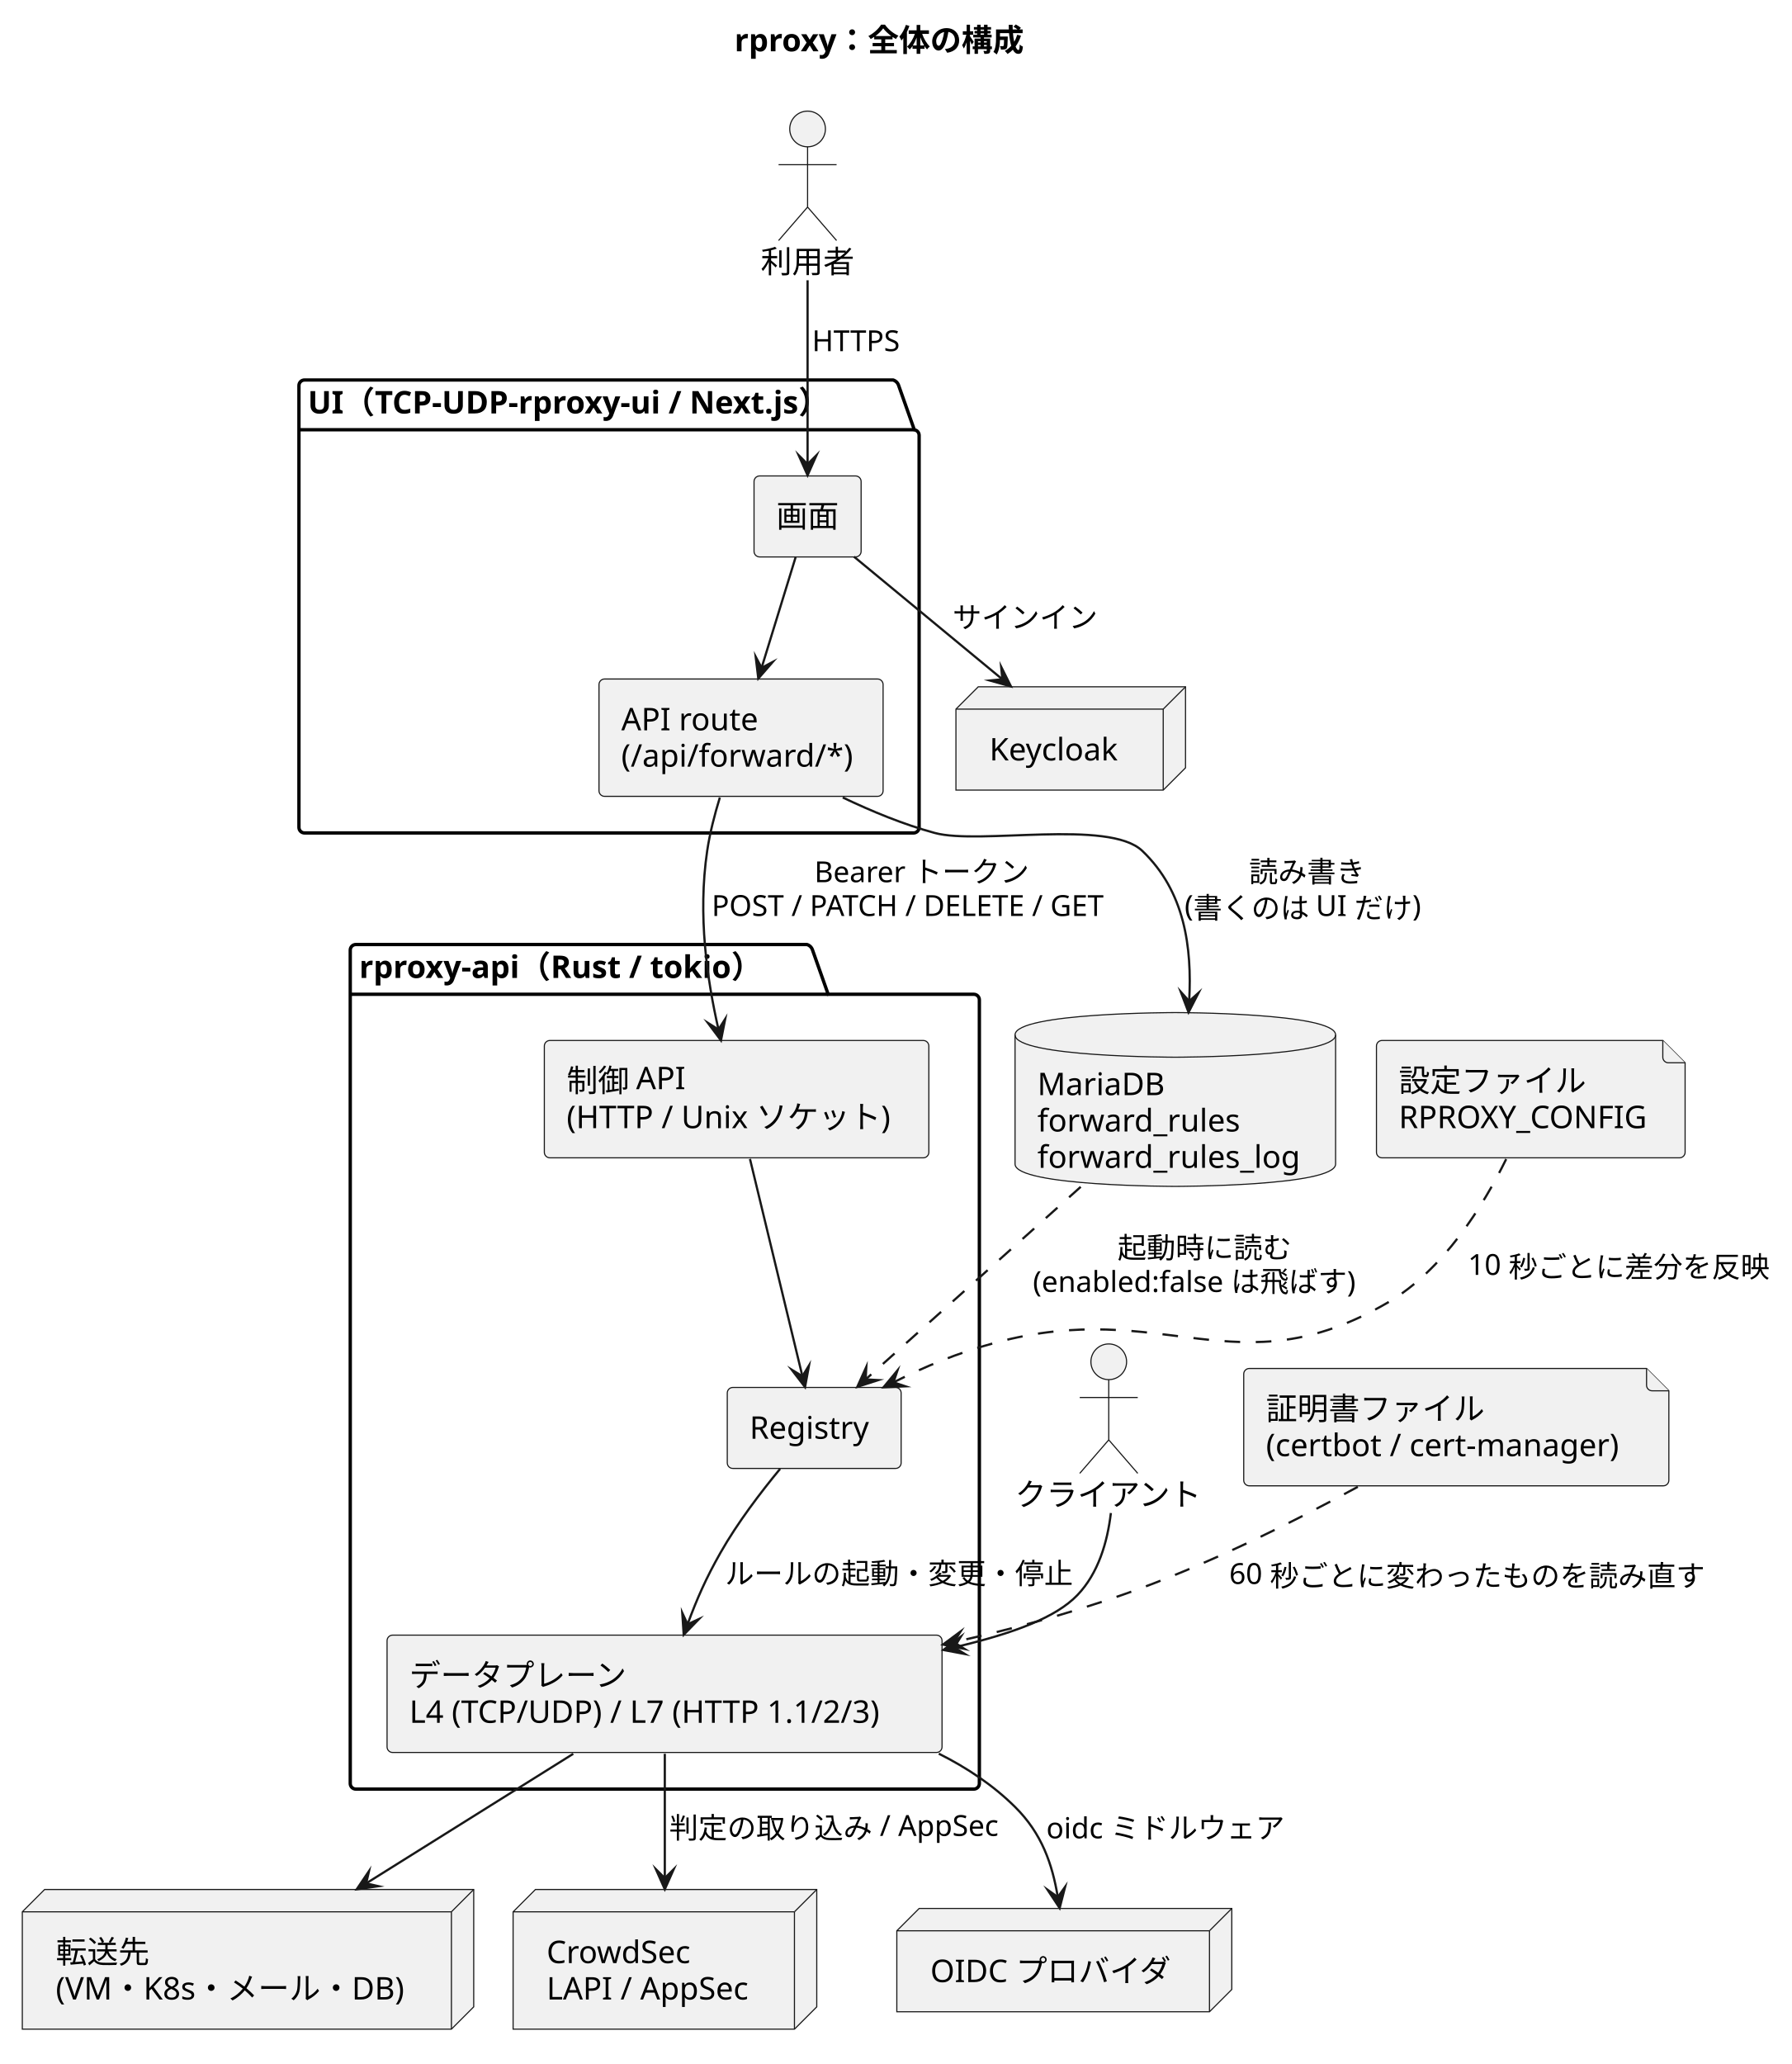
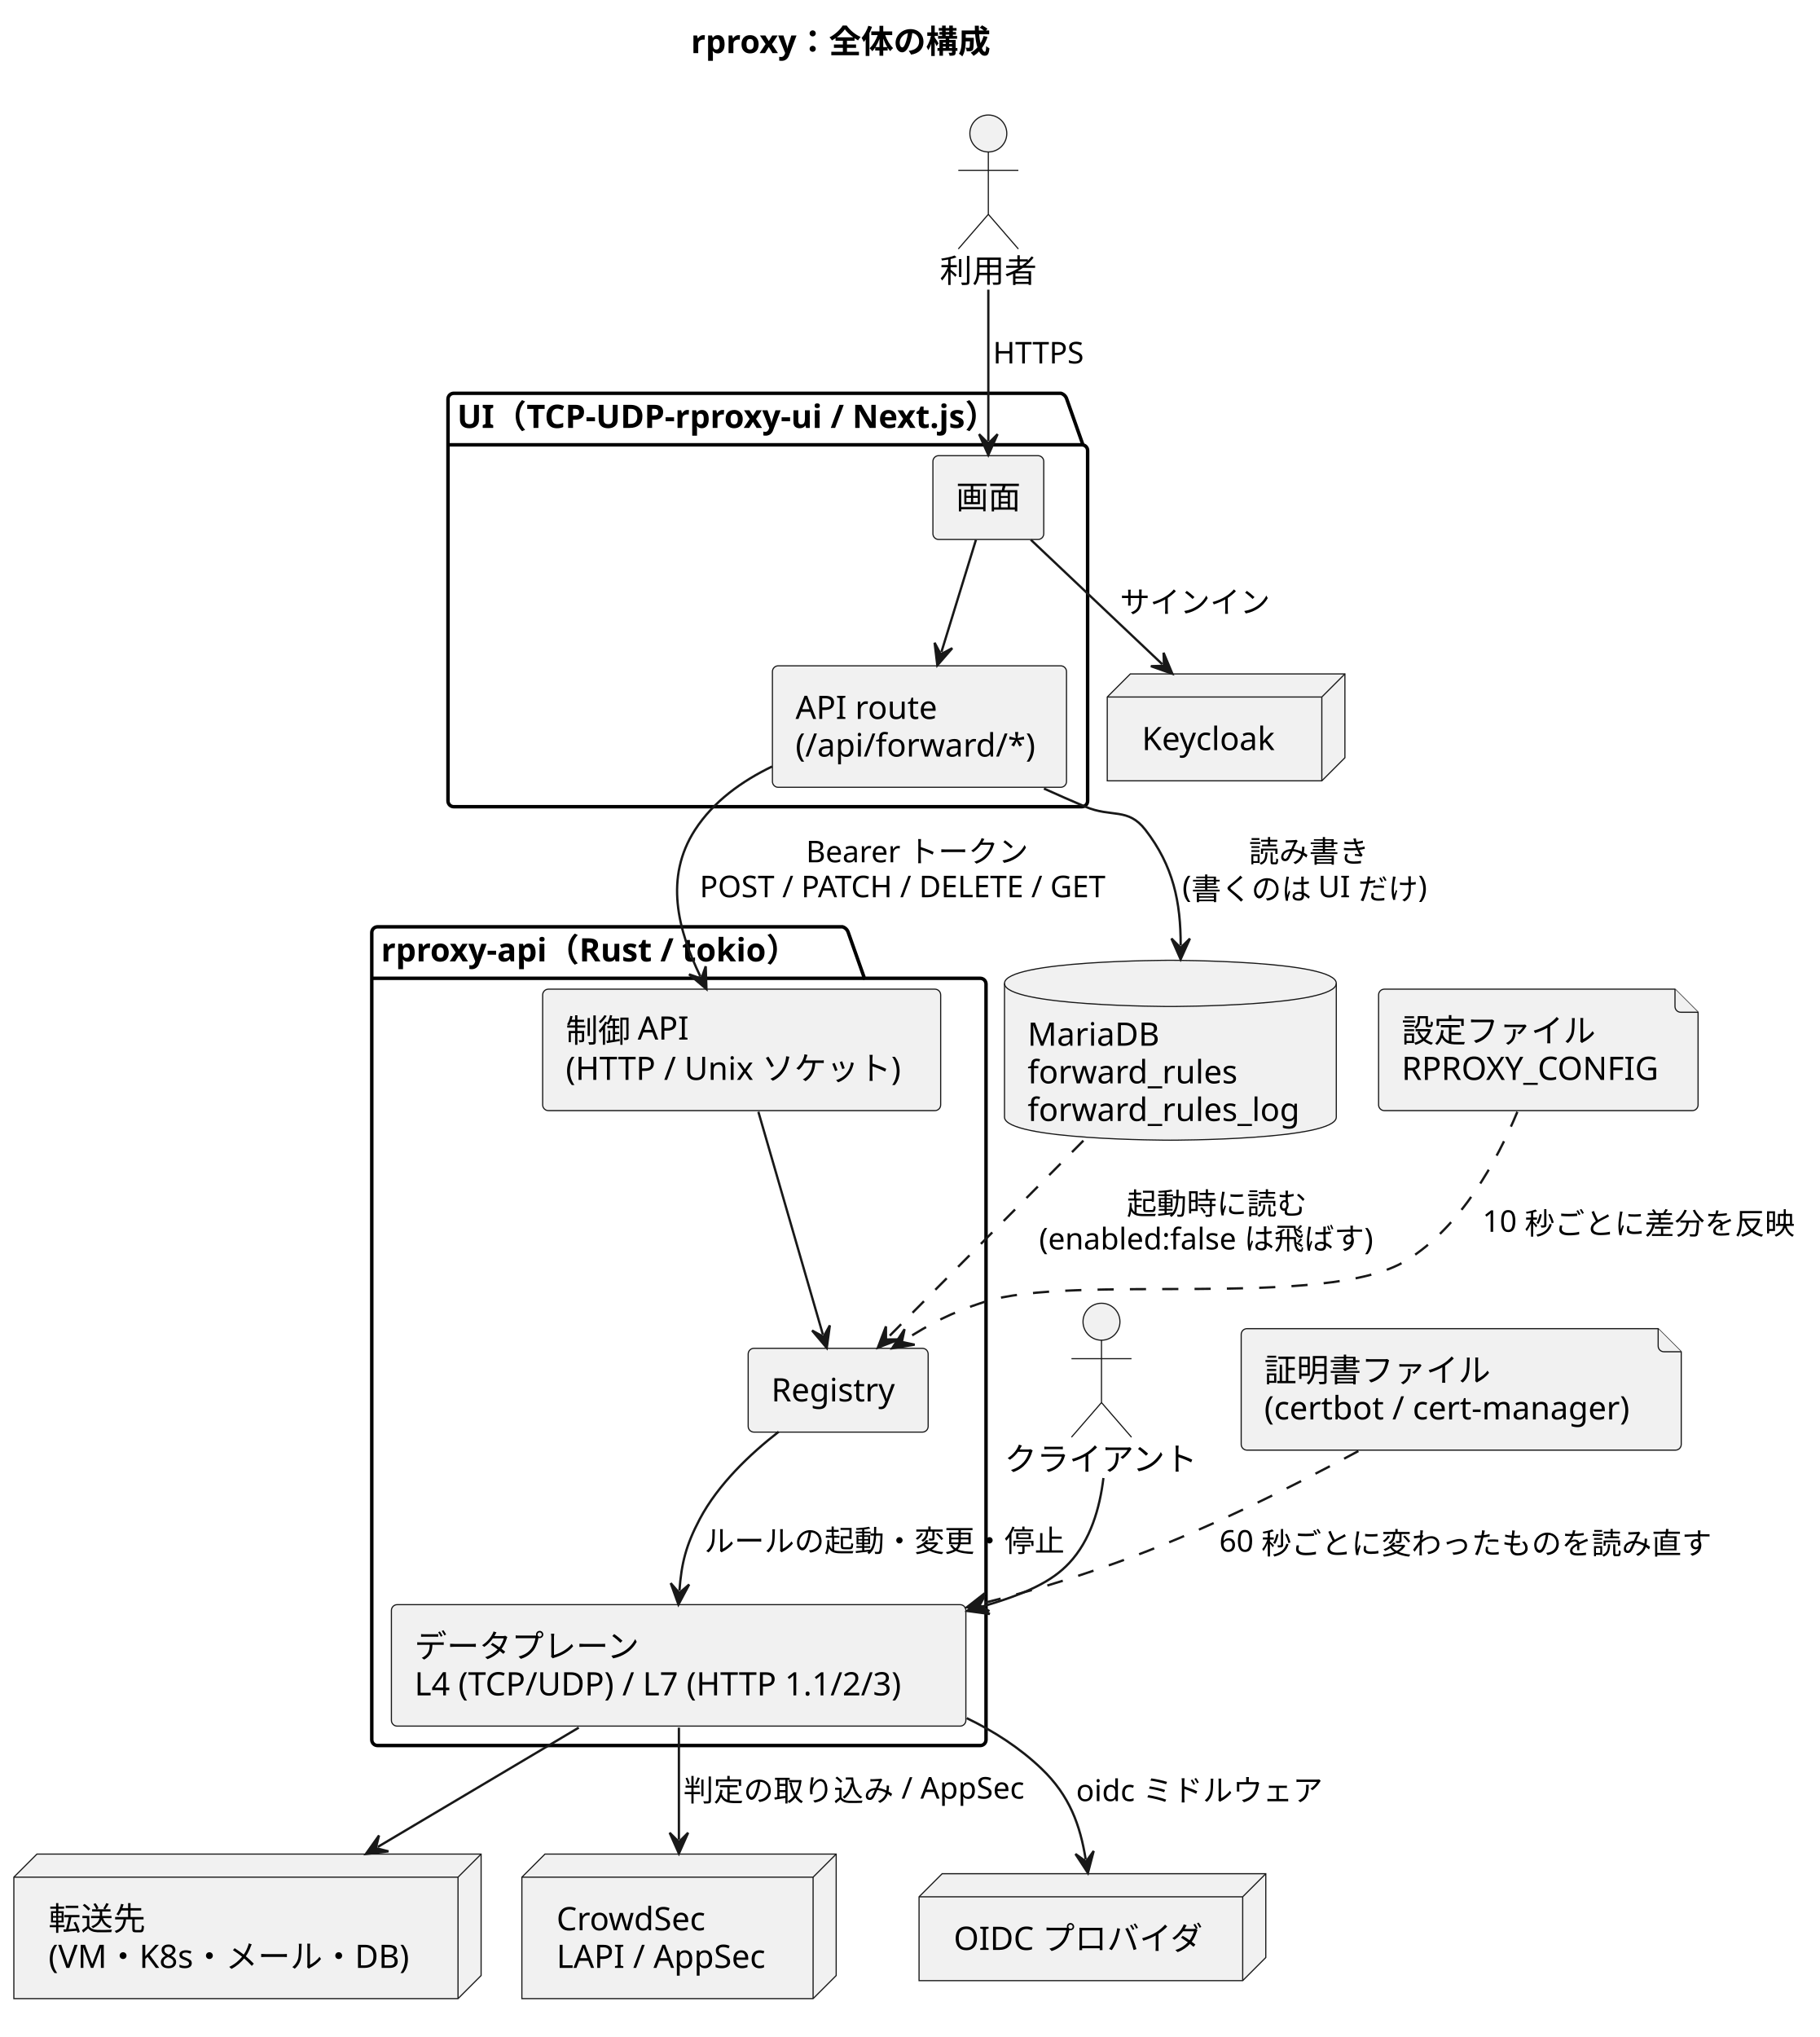
- <svg xmlns="http://www.w3.org/2000/svg" version="1.1" data-diagram-type="DESCRIPTION" style="width:803px;height:925px;background:#FFFFFF;" width="803px" height="925px" viewBox="0 0 803 925" zoomAndPan="magnify" preserveAspectRatio="none" contentStyleType="text/css">
+ <svg xmlns="http://www.w3.org/2000/svg" contentStyleType="text/css" data-diagram-type="DESCRIPTION" height="882px" preserveAspectRatio="none" style="width:788px;height:882px;background:#FFFFFF;" version="1.1" viewBox="0 0 788 882" width="788px" zoomAndPan="magnify">
  <defs />
-   <g font-family="sans-serif" lengthAdjust="spacing">
+   <g>
    <g class="title" data-source-line="2">
-       <text x="329.222" y="22.995" fill="#000" font-size="14" textLength="138.229" font-weight="700">rproxy：全体の構成</text>
+       <text fill="#000000" font-family="sans-serif" font-size="14" font-weight="bold" lengthAdjust="spacing" textLength="135.604" x="299.198" y="22.995">rproxy：全体の構成</text>
    </g>
-     <g class="cluster" data-qualified-name="UI.TCP-UDP-rproxy-ui . Next.js." id="ent0004" data-source-line="9">
-       <path d="M136.5,170.297 L400.335,170.297 A3.75,3.75 0 0 1 402.835,172.797 L409.835,192.594 L409.5,192.594 A2.5,2.5 0 0 1 412,195.094 L412,370.797 A2.5,2.5 0 0 1 409.5,373.297 L136.5,373.297 A2.5,2.5 0 0 1 134,370.797 L134,172.797 A2.5,2.5 0 0 1 136.5,170.297" style="stroke:#000;stroke-width:1.5;" fill="none" />
-       <line x1="134" y1="192.594" x2="409.835" y2="192.594" style="stroke:#000;stroke-width:1.5;" />
-       <text x="138" y="185.292" fill="#000" font-size="14" textLength="262.835" font-weight="700">UI（TCP-UDP-rproxy-ui / Next.js）</text>
+     <g class="cluster" data-qualified-name="UI.TCP-UDP-rproxy-ui . Next.js." data-source-line="9" id="ent0005">
+       <path d="M196.5,170.297 L459.46,170.297 A3.75,3.75 0 0 1 461.96,172.797 L468.96,192.594 L468.5,192.594 A2.5,2.5 0 0 1 471,195.094 L471,346.797 A2.5,2.5 0 0 1 468.5,349.297 L196.5,349.297 A2.5,2.5 0 0 1 194,346.797 L194,172.797 A2.5,2.5 0 0 1 196.5,170.297" fill="none" style="stroke:#000000;stroke-width:1.5;" />
+       <line style="stroke:#000000;stroke-width:1.5;" x1="194" x2="468.96" y1="192.594" y2="192.594" />
+       <text fill="#000000" font-family="sans-serif" font-size="14" font-weight="bold" lengthAdjust="spacing" textLength="261.96" x="198" y="185.292">UI（TCP-UDP-rproxy-ui / Next.js）</text>
    </g>
-     <g class="cluster" data-qualified-name="rproxy-api.Rust . tokio." id="ent0008" data-source-line="15">
-       <path d="M159.5,423.297 L361.729,423.297 A3.75,3.75 0 0 1 364.229,425.797 L371.229,445.594 L436.5,445.594 A2.5,2.5 0 0 1 439,448.094 L439,799.297 A2.5,2.5 0 0 1 436.5,801.797 L159.5,801.797 A2.5,2.5 0 0 1 157,799.297 L157,425.797 A2.5,2.5 0 0 1 159.5,423.297" style="stroke:#000;stroke-width:1.5;" fill="none" />
-       <line x1="157" y1="445.594" x2="371.229" y2="445.594" style="stroke:#000;stroke-width:1.5;" />
-       <text x="161" y="438.292" fill="#000" font-size="14" textLength="201.229" font-weight="700">rproxy-api（Rust / tokio）</text>
+     <g class="cluster" data-qualified-name="rproxy-api.Rust . tokio." data-source-line="15" id="ent0009">
+       <path d="M163.5,401.297 L364.854,401.297 A3.75,3.75 0 0 1 367.354,403.797 L374.354,423.594 L424.5,423.594 A2.5,2.5 0 0 1 427,426.094 L427,753.297 A2.5,2.5 0 0 1 424.5,755.797 L163.5,755.797 A2.5,2.5 0 0 1 161,753.297 L161,403.797 A2.5,2.5 0 0 1 163.5,401.297" fill="none" style="stroke:#000000;stroke-width:1.5;" />
+       <line style="stroke:#000000;stroke-width:1.5;" x1="161" x2="374.354" y1="423.594" y2="423.594" />
+       <text fill="#000000" font-family="sans-serif" font-size="14" font-weight="bold" lengthAdjust="spacing" textLength="200.354" x="165" y="416.292">rproxy-api（Rust / tokio）</text>
    </g>
-     <g class="entity" data-qualified-name="user" id="ent0001" data-source-line="5">
-       <ellipse cx="362" cy="57.797" rx="8" ry="8" fill="#F1F1F1" style="stroke:#181818;stroke-width:0.5;" />
-       <path d="M362,65.797 L362,92.797 M349,73.797 L375,73.797 M362,92.797 L349,107.797 M362,92.797 L375,107.797" style="stroke:#181818;stroke-width:0.5;" fill="none" />
-       <text x="341" y="122.292" fill="#000" font-size="14" textLength="42">利用者</text>
+     <g class="entity" data-qualified-name="user" data-source-line="5" id="ent0002">
+       <ellipse cx="428" cy="57.797" fill="#F1F1F1" rx="8" ry="8" style="stroke:#181818;stroke-width:0.5;" />
+       <path d="M428,65.797 L428,92.797 M415,73.797 L441,73.797 M428,92.797 L415,107.797 M428,92.797 L441,107.797" fill="none" style="stroke:#181818;stroke-width:0.5;" />
+       <text fill="#000000" font-family="sans-serif" font-size="14" lengthAdjust="spacing" textLength="42" x="407" y="122.292">利用者</text>
    </g>
-     <g class="entity" data-qualified-name="client" id="ent0002" data-source-line="6">
-       <ellipse cx="497" cy="610.297" rx="8" ry="8" fill="#F1F1F1" style="stroke:#181818;stroke-width:0.5;" />
-       <path d="M497,618.297 L497,645.297 M484,626.297 L510,626.297 M497,645.297 L484,660.297 M497,645.297 L510,660.297" style="stroke:#181818;stroke-width:0.5;" fill="none" />
-       <text x="455" y="674.792" fill="#000" font-size="14" textLength="84">クライアント</text>
+     <g class="entity" data-qualified-name="client" data-source-line="6" id="ent0003">
+       <ellipse cx="477" cy="572.297" fill="#F1F1F1" rx="8" ry="8" style="stroke:#181818;stroke-width:0.5;" />
+       <path d="M477,580.297 L477,607.297 M464,588.297 L490,588.297 M477,607.297 L464,622.297 M477,607.297 L490,622.297" fill="none" style="stroke:#181818;stroke-width:0.5;" />
+       <text fill="#000000" font-family="sans-serif" font-size="14" lengthAdjust="spacing" textLength="84" x="435" y="636.792">クライアント</text>
    </g>
-     <g class="entity" data-qualified-name="kc" id="ent0003" data-source-line="7">
-       <polygon points="428.5,317.797,438.5,307.797,531.418,307.797,531.418,344.094,521.418,354.094,428.5,354.094,428.5,317.797" fill="#F1F1F1" style="stroke:#181818;stroke-width:0.5;stroke-linejoin:miter;stroke-miterlimit:10;" />
-       <line x1="521.418" y1="317.797" x2="531.418" y2="307.797" style="stroke:#181818;stroke-width:0.5;" />
-       <line x1="428.5" y1="317.797" x2="521.418" y2="317.797" style="stroke:#181818;stroke-width:0.5;" />
-       <line x1="521.418" y1="317.797" x2="521.418" y2="354.094" style="stroke:#181818;stroke-width:0.5;" />
-       <text x="443.5" y="340.792" fill="#000" font-size="14" textLength="62.918">Keycloak</text>
+     <g class="entity" data-qualified-name="kc" data-source-line="7" id="ent0004">
+       <polygon fill="#F1F1F1" points="479.5,301.797,489.5,291.797,582.418,291.797,582.418,328.094,572.418,338.094,479.5,338.094,479.5,301.797" style="stroke:#181818;stroke-width:0.5;" />
+       <line style="stroke:#181818;stroke-width:0.5;" x1="572.418" x2="582.418" y1="301.797" y2="291.797" />
+       <line style="stroke:#181818;stroke-width:0.5;" x1="479.5" x2="572.418" y1="301.797" y2="301.797" />
+       <line style="stroke:#181818;stroke-width:0.5;" x1="572.418" x2="572.418" y1="301.797" y2="338.094" />
+       <text fill="#000000" font-family="sans-serif" font-size="14" lengthAdjust="spacing" textLength="62.918" x="494.5" y="324.792">Keycloak</text>
    </g>
-     <g class="entity" data-qualified-name="db" id="ent0007" data-source-line="13">
-       <path d="M455,463.797 C455,453.797 526.845,453.797 526.845,453.797 C526.845,453.797 598.689,453.797 598.689,463.797 L598.689,521.688 C598.689,531.688 526.845,531.688 526.845,531.688 C526.845,531.688 455,531.688 455,521.688 L455,463.797" style="stroke:#181818;stroke-width:0.5;" fill="#F1F1F1" />
-       <path d="M455,463.797 C455,473.797 526.845,473.797 526.845,473.797 C526.845,473.797 598.689,473.797 598.689,463.797" style="stroke:#181818;stroke-width:0.5;" fill="none" />
-       <text x="465" y="490.792" fill="#000" font-size="14" textLength="59.268">MariaDB</text>
-       <text x="465" y="507.089" fill="#000" font-size="14" textLength="95.348">forward_rules</text>
-       <text x="465" y="523.386" fill="#000" font-size="14" textLength="123.689">forward_rules_log</text>
+     <g class="entity" data-qualified-name="db" data-source-line="13" id="ent0008">
+       <path d="M435,425.797 C435,415.797 506.845,415.797 506.845,415.797 C506.845,415.797 578.689,415.797 578.689,425.797 L578.689,483.688 C578.689,493.688 506.845,493.688 506.845,493.688 C506.845,493.688 435,493.688 435,483.688 L435,425.797" fill="#F1F1F1" style="stroke:#181818;stroke-width:0.5;" />
+       <path d="M435,425.797 C435,435.797 506.845,435.797 506.845,435.797 C506.845,435.797 578.689,435.797 578.689,425.797" fill="none" style="stroke:#181818;stroke-width:0.5;" />
+       <text fill="#000000" font-family="sans-serif" font-size="14" lengthAdjust="spacing" textLength="59.268" x="445" y="452.792">MariaDB</text>
+       <text fill="#000000" font-family="sans-serif" font-size="14" lengthAdjust="spacing" textLength="95.348" x="445" y="469.089">forward_rules</text>
+       <text fill="#000000" font-family="sans-serif" font-size="14" lengthAdjust="spacing" textLength="123.689" x="445" y="485.386">forward_rules_log</text>
    </g>
-     <g class="entity" data-qualified-name="cfg" id="ent0012" data-source-line="20">
-       <path d="M617,468.797 L617,516.391 A2.5,2.5 0 0 0 619.5,518.891 L752.857,518.891 A2.5,2.5 0 0 0 755.357,516.391 L755.357,476.297 L745.357,466.297 L619.5,466.297 A2.5,2.5 0 0 0 617,468.797" style="stroke:#181818;stroke-width:0.5;" fill="#F1F1F1" />
-       <path d="M745.357,466.297 L745.357,473.797 A2.5,2.5 0 0 0 747.857,476.297 L755.357,476.297" style="stroke:#181818;stroke-width:0.5;" fill="#F1F1F1" />
-       <text x="627" y="489.292" fill="#000" font-size="14" textLength="84">設定ファイル</text>
-       <text x="627" y="505.589" fill="#000" font-size="14" textLength="118.357">RPROXY_CONFIG</text>
+     <g class="entity" data-qualified-name="cfg" data-source-line="20" id="ent0013">
+       <path d="M597,430.797 L597,478.391 A2.5,2.5 0 0 0 599.5,480.891 L732.857,480.891 A2.5,2.5 0 0 0 735.357,478.391 L735.357,438.297 L725.357,428.297 L599.5,428.297 A2.5,2.5 0 0 0 597,430.797" fill="#F1F1F1" style="stroke:#181818;stroke-width:0.5;" />
+       <path d="M725.357,428.297 L725.357,435.797 A2.5,2.5 0 0 0 727.857,438.297 L735.357,438.297" fill="#F1F1F1" style="stroke:#181818;stroke-width:0.5;" />
+       <text fill="#000000" font-family="sans-serif" font-size="14" lengthAdjust="spacing" textLength="84" x="607" y="451.292">設定ファイル</text>
+       <text fill="#000000" font-family="sans-serif" font-size="14" lengthAdjust="spacing" textLength="118.357" x="607" y="467.589">RPROXY_CONFIG</text>
    </g>
-     <g class="entity" data-qualified-name="certs" id="ent0013" data-source-line="21">
-       <path d="M557.5,615.797 L557.5,663.391 A2.5,2.5 0 0 0 560,665.891 L745.57,665.891 A2.5,2.5 0 0 0 748.07,663.391 L748.07,623.297 L738.07,613.297 L560,613.297 A2.5,2.5 0 0 0 557.5,615.797" style="stroke:#181818;stroke-width:0.5;" fill="#F1F1F1" />
-       <path d="M738.07,613.297 L738.07,620.797 A2.5,2.5 0 0 0 740.57,623.297 L748.07,623.297" style="stroke:#181818;stroke-width:0.5;" fill="#F1F1F1" />
-       <text x="567.5" y="636.292" fill="#000" font-size="14" textLength="98">証明書ファイル</text>
-       <text x="567.5" y="652.589" fill="#000" font-size="14" textLength="170.57">(certbot / cert-manager)</text>
+     <g class="entity" data-qualified-name="certs" data-source-line="21" id="ent0014">
+       <path d="M537.5,577.797 L537.5,625.391 A2.5,2.5 0 0 0 540,627.891 L725.57,627.891 A2.5,2.5 0 0 0 728.07,625.391 L728.07,585.297 L718.07,575.297 L540,575.297 A2.5,2.5 0 0 0 537.5,577.797" fill="#F1F1F1" style="stroke:#181818;stroke-width:0.5;" />
+       <path d="M718.07,575.297 L718.07,582.797 A2.5,2.5 0 0 0 720.57,585.297 L728.07,585.297" fill="#F1F1F1" style="stroke:#181818;stroke-width:0.5;" />
+       <text fill="#000000" font-family="sans-serif" font-size="14" lengthAdjust="spacing" textLength="98" x="547.5" y="598.292">証明書ファイル</text>
+       <text fill="#000000" font-family="sans-serif" font-size="14" lengthAdjust="spacing" textLength="170.57" x="547.5" y="614.589">(certbot / cert-manager)</text>
    </g>
-     <g class="entity" data-qualified-name="backend" id="ent0014" data-source-line="23">
-       <polygon points="10,856.797,20,846.797,212.347,846.797,212.347,899.391,202.347,909.391,10,909.391,10,856.797" fill="#F1F1F1" style="stroke:#181818;stroke-width:0.5;stroke-linejoin:miter;stroke-miterlimit:10;" />
-       <line x1="202.347" y1="856.797" x2="212.347" y2="846.797" style="stroke:#181818;stroke-width:0.5;" />
-       <line x1="10" y1="856.797" x2="202.347" y2="856.797" style="stroke:#181818;stroke-width:0.5;" />
-       <line x1="202.347" y1="856.797" x2="202.347" y2="909.391" style="stroke:#181818;stroke-width:0.5;" />
-       <text x="25" y="879.792" fill="#000" font-size="14" textLength="42">転送先</text>
-       <text x="25" y="896.089" fill="#000" font-size="14" textLength="162.347">(VM・K8s・メール・DB)</text>
+     <g class="entity" data-qualified-name="backend" data-source-line="23" id="ent0015">
+       <polygon fill="#F1F1F1" points="6,812.797,16,802.797,208.346,802.797,208.346,855.391,198.346,865.391,6,865.391,6,812.797" style="stroke:#181818;stroke-width:0.5;" />
+       <line style="stroke:#181818;stroke-width:0.5;" x1="198.346" x2="208.346" y1="812.797" y2="802.797" />
+       <line style="stroke:#181818;stroke-width:0.5;" x1="6" x2="198.346" y1="812.797" y2="812.797" />
+       <line style="stroke:#181818;stroke-width:0.5;" x1="198.346" x2="198.346" y1="812.797" y2="865.391" />
+       <text fill="#000000" font-family="sans-serif" font-size="14" lengthAdjust="spacing" textLength="42" x="21" y="835.792">転送先</text>
+       <text fill="#000000" font-family="sans-serif" font-size="14" lengthAdjust="spacing" textLength="162.346" x="21" y="852.089">(VM・K8s・メール・DB)</text>
    </g>
-     <g class="entity" data-qualified-name="cs" id="ent0015" data-source-line="24">
-       <polygon points="230,856.797,240,846.797,366.113,846.797,366.113,899.391,356.113,909.391,230,909.391,230,856.797" fill="#F1F1F1" style="stroke:#181818;stroke-width:0.5;stroke-linejoin:miter;stroke-miterlimit:10;" />
-       <line x1="356.113" y1="856.797" x2="366.113" y2="846.797" style="stroke:#181818;stroke-width:0.5;" />
-       <line x1="230" y1="856.797" x2="356.113" y2="856.797" style="stroke:#181818;stroke-width:0.5;" />
-       <line x1="356.113" y1="856.797" x2="356.113" y2="909.391" style="stroke:#181818;stroke-width:0.5;" />
-       <text x="245" y="879.792" fill="#000" font-size="14" textLength="69.631">CrowdSec</text>
-       <text x="245" y="896.089" fill="#000" font-size="14" textLength="96.113">LAPI / AppSec</text>
+     <g class="entity" data-qualified-name="cs" data-source-line="24" id="ent0016">
+       <polygon fill="#F1F1F1" points="226,812.797,236,802.797,362.113,802.797,362.113,855.391,352.113,865.391,226,865.391,226,812.797" style="stroke:#181818;stroke-width:0.5;" />
+       <line style="stroke:#181818;stroke-width:0.5;" x1="352.113" x2="362.113" y1="812.797" y2="802.797" />
+       <line style="stroke:#181818;stroke-width:0.5;" x1="226" x2="352.113" y1="812.797" y2="812.797" />
+       <line style="stroke:#181818;stroke-width:0.5;" x1="352.113" x2="352.113" y1="812.797" y2="865.391" />
+       <text fill="#000000" font-family="sans-serif" font-size="14" lengthAdjust="spacing" textLength="69.631" x="241" y="835.792">CrowdSec</text>
+       <text fill="#000000" font-family="sans-serif" font-size="14" lengthAdjust="spacing" textLength="96.113" x="241" y="852.089">LAPI / AppSec</text>
    </g>
-     <g class="entity" data-qualified-name="idp" id="ent0016" data-source-line="25">
-       <polygon points="402,865.297,412,855.297,552.154,855.297,552.154,891.594,542.154,901.594,402,901.594,402,865.297" fill="#F1F1F1" style="stroke:#181818;stroke-width:0.5;stroke-linejoin:miter;stroke-miterlimit:10;" />
-       <line x1="542.154" y1="865.297" x2="552.154" y2="855.297" style="stroke:#181818;stroke-width:0.5;" />
-       <line x1="402" y1="865.297" x2="542.154" y2="865.297" style="stroke:#181818;stroke-width:0.5;" />
-       <line x1="542.154" y1="865.297" x2="542.154" y2="901.594" style="stroke:#181818;stroke-width:0.5;" />
-       <text x="417" y="888.292" fill="#000" font-size="14" textLength="110.154">OIDC プロバイダ</text>
+     <g class="entity" data-qualified-name="idp" data-source-line="25" id="ent0017">
+       <polygon fill="#F1F1F1" points="398,821.297,408,811.297,548.154,811.297,548.154,847.594,538.154,857.594,398,857.594,398,821.297" style="stroke:#181818;stroke-width:0.5;" />
+       <line style="stroke:#181818;stroke-width:0.5;" x1="538.154" x2="548.154" y1="821.297" y2="811.297" />
+       <line style="stroke:#181818;stroke-width:0.5;" x1="398" x2="538.154" y1="821.297" y2="821.297" />
+       <line style="stroke:#181818;stroke-width:0.5;" x1="538.154" x2="538.154" y1="821.297" y2="857.594" />
+       <text fill="#000000" font-family="sans-serif" font-size="14" lengthAdjust="spacing" textLength="110.154" x="413" y="844.292">OIDC プロバイダ</text>
    </g>
-     <g class="entity" data-qualified-name="UI.TCP-UDP-rproxy-ui . Next.js..ui_pages" id="ent0005" data-source-line="10">
-       <rect x="338" y="213.297" width="48" height="36.297" fill="#F1F1F1" style="stroke:#181818;stroke-width:0.5;" rx="2.5" ry="2.5" />
-       <text x="348" y="236.292" fill="#000" font-size="14" textLength="28">画面</text>
+     <g class="entity" data-qualified-name="UI.TCP-UDP-rproxy-ui . Next.js..ui_pages" data-source-line="10" id="ent0006">
+       <rect fill="#F1F1F1" height="36.297" rx="2.5" ry="2.5" style="stroke:#181818;stroke-width:0.5;" width="48" x="404" y="197.297" />
+       <text fill="#000000" font-family="sans-serif" font-size="14" lengthAdjust="spacing" textLength="28" x="414" y="220.292">画面</text>
    </g>
-     <g class="entity" data-qualified-name="UI.TCP-UDP-rproxy-ui . Next.js..ui_api" id="ent0006" data-source-line="11">
-       <rect x="268.5" y="304.297" width="127.352" height="52.594" fill="#F1F1F1" style="stroke:#181818;stroke-width:0.5;" rx="2.5" ry="2.5" />
-       <text x="278.5" y="327.292" fill="#000" font-size="14" textLength="63.896">API route</text>
-       <text x="278.5" y="343.589" fill="#000" font-size="14" textLength="107.352">(/api/forward/*)</text>
+     <g class="entity" data-qualified-name="UI.TCP-UDP-rproxy-ui . Next.js..ui_api" data-source-line="11" id="ent0007">
+       <rect fill="#F1F1F1" height="52.594" rx="2.5" ry="2.5" style="stroke:#181818;stroke-width:0.5;" width="127.352" x="334.5" y="288.297" />
+       <text fill="#000000" font-family="sans-serif" font-size="14" lengthAdjust="spacing" textLength="63.895" x="344.5" y="311.292">API route</text>
+       <text fill="#000000" font-family="sans-serif" font-size="14" lengthAdjust="spacing" textLength="107.352" x="344.5" y="327.589">(/api/forward/*)</text>
    </g>
-     <g class="entity" data-qualified-name="rproxy-api.Rust . tokio..ctl" id="ent0009" data-source-line="16">
-       <rect x="244" y="466.297" width="172.359" height="52.594" fill="#F1F1F1" style="stroke:#181818;stroke-width:0.5;" rx="2.5" ry="2.5" />
-       <text x="254" y="489.292" fill="#000" font-size="14" textLength="54.599">制御 API</text>
-       <text x="254" y="505.589" fill="#000" font-size="14" textLength="152.359">(HTTP / Unix ソケット)</text>
+     <g class="entity" data-qualified-name="rproxy-api.Rust . tokio..ctl" data-source-line="16" id="ent0010">
+       <rect fill="#F1F1F1" height="52.594" rx="2.5" ry="2.5" style="stroke:#181818;stroke-width:0.5;" width="172.359" x="235" y="428.297" />
+       <text fill="#000000" font-family="sans-serif" font-size="14" lengthAdjust="spacing" textLength="54.599" x="245" y="451.292">制御 API</text>
+       <text fill="#000000" font-family="sans-serif" font-size="14" lengthAdjust="spacing" textLength="152.359" x="245" y="467.589">(HTTP / Unix ソケット)</text>
    </g>
-     <g class="entity" data-qualified-name="rproxy-api.Rust . tokio..reg" id="ent0010" data-source-line="17">
-       <rect x="326" y="621.797" width="77.941" height="36.297" fill="#F1F1F1" style="stroke:#181818;stroke-width:0.5;" rx="2.5" ry="2.5" />
-       <text x="336" y="644.792" fill="#000" font-size="14" textLength="57.941">Registry</text>
+     <g class="entity" data-qualified-name="rproxy-api.Rust . tokio..reg" data-source-line="17" id="ent0011">
+       <rect fill="#F1F1F1" height="36.297" rx="2.5" ry="2.5" style="stroke:#181818;stroke-width:0.5;" width="77.941" x="324" y="583.797" />
+       <text fill="#000000" font-family="sans-serif" font-size="14" lengthAdjust="spacing" textLength="57.941" x="334" y="606.792">Registry</text>
    </g>
-     <g class="entity" data-qualified-name="rproxy-api.Rust . tokio..dp" id="ent0011" data-source-line="18">
-       <rect x="173.5" y="732.797" width="248.771" height="52.594" fill="#F1F1F1" style="stroke:#181818;stroke-width:0.5;" rx="2.5" ry="2.5" />
-       <text x="183.5" y="755.792" fill="#000" font-size="14" textLength="98">データプレーン</text>
-       <text x="183.5" y="772.089" fill="#000" font-size="14" textLength="228.771">L4 (TCP/UDP) / L7 (HTTP 1.1/2/3)</text>
+     <g class="entity" data-qualified-name="rproxy-api.Rust . tokio..dp" data-source-line="18" id="ent0012">
+       <rect fill="#F1F1F1" height="52.594" rx="2.5" ry="2.5" style="stroke:#181818;stroke-width:0.5;" width="248.772" x="169.5" y="694.797" />
+       <text fill="#000000" font-family="sans-serif" font-size="14" lengthAdjust="spacing" textLength="98" x="179.5" y="717.792">データプレーン</text>
+       <text fill="#000000" font-family="sans-serif" font-size="14" lengthAdjust="spacing" textLength="228.772" x="179.5" y="734.089">L4 (TCP/UDP) / L7 (HTTP 1.1/2/3)</text>
    </g>
-     <g class="link" data-entity-1="ent0001" data-entity-2="ent0005" id="lnk17" data-link-type="dependency">
-       <polygon points="362,213.009,366,204.009,362,208.009,358,204.009,362,213.009" fill="#181818" style="stroke:#181818;stroke-width:1;stroke-linejoin:miter;stroke-miterlimit:10;" />
-       <path d="M362,125.606 C362,153.873 362,186.415 362,208.009" style="stroke:#181818;stroke-width:1;" fill="none" />
-       <text x="364" y="157.364" fill="#000" font-size="13" textLength="41.749">HTTPS</text>
+     <g class="link" data-entity-1="ent0002" data-entity-2="ent0006" data-link-type="dependency" id="lnk18">
+       <polygon fill="#181818" points="428,197,432,188,428,192,424,188,428,197" style="stroke:#181818;stroke-width:1;" />
+       <path d="M428,125.419 C428,149.084 428,172.645 428,191" fill="none" style="stroke:#181818;stroke-width:1;" />
+       <text fill="#000000" font-family="sans-serif" font-size="13" lengthAdjust="spacing" textLength="41.748" x="430" y="157.364">HTTPS</text>
    </g>
-     <g class="link" data-entity-1="ent0005" data-entity-2="ent0003" id="lnk18" data-link-type="dependency">
-       <polygon points="453.164,307.623,448.774,298.807,449.31,304.438,443.678,304.974,453.164,307.623" fill="#181818" style="stroke:#181818;stroke-width:1;stroke-linejoin:miter;stroke-miterlimit:10;" />
-       <path d="M382.824,249.503 C402.409,265.685 427.973,286.808 449.31,304.438" style="stroke:#181818;stroke-width:1;" fill="none" />
-       <text x="427" y="281.364" fill="#000" font-size="13" textLength="65">サインイン</text>
+     <g class="link" data-entity-1="ent0006" data-entity-2="ent0004" data-link-type="dependency" id="lnk19">
+       <polygon fill="#181818" points="507.684,291.726,503.898,282.634,504.053,288.289,498.398,288.444,507.684,291.726" style="stroke:#181818;stroke-width:1;" />
+       <path d="M446.414,233.728 C463.542,249.941 484.779,270.044 503.327,287.601" fill="none" style="stroke:#181818;stroke-width:1;" />
+       <text fill="#000000" font-family="sans-serif" font-size="13" lengthAdjust="spacing" textLength="65" x="485" y="265.364">サインイン</text>
    </g>
-     <g class="link" data-entity-1="ent0005" data-entity-2="ent0006" id="lnk19" data-link-type="dependency">
-       <polygon points="339.913,304.08,346.383,296.655,341.383,299.301,338.736,294.302,339.913,304.08" fill="#181818" style="stroke:#181818;stroke-width:1;stroke-linejoin:miter;stroke-miterlimit:10;" />
-       <path d="M356.637,249.728 C351.985,264.846 346.66,282.153 341.383,299.301" style="stroke:#181818;stroke-width:1;" fill="none" />
+     <g class="link" data-entity-1="ent0006" data-entity-2="ent0007" data-link-type="dependency" id="lnk20">
+       <polygon fill="#181818" points="405.913,288.08,412.383,280.655,407.383,283.301,404.736,278.302,405.913,288.08" style="stroke:#181818;stroke-width:1;" />
+       <path d="M422.637,233.728 C417.985,248.846 412.954,265.197 407.677,282.346" fill="none" style="stroke:#181818;stroke-width:1;" />
    </g>
-     <g class="link" data-entity-1="ent0006" data-entity-2="ent0007" id="lnk20" data-link-type="dependency">
-       <polygon points="532.772,453.687,537.264,444.922,533.049,448.695,529.276,444.48,532.772,453.687" fill="#181818" style="stroke:#181818;stroke-width:1;stroke-linejoin:miter;stroke-miterlimit:10;" />
-       <path d="M377.769,357.398 C390.737,363.599 405.112,369.521 419,373.297 C439.016,378.739 496.977,366.994 512,381.297 C531.069,399.452 534.387,424.511 533.049,448.695" style="stroke:#181818;stroke-width:1;" fill="none" />
-       <text x="559.879" y="395.364" fill="#000" font-size="13" textLength="52">読み書き</text>
-       <text x="531" y="410.497" fill="#000" font-size="13" textLength="109.757">(書くのは UI だけ)</text>
+     <g class="link" data-entity-1="ent0007" data-entity-2="ent0008" data-link-type="dependency" id="lnk21">
+       <polygon fill="#181818" points="511.271,415.383,515.297,406.394,511.285,410.383,507.297,406.371,511.271,415.383" style="stroke:#181818;stroke-width:1;" />
+       <path d="M452.076,341.439 C458.097,344.151 464.162,346.819 470,349.297 C481.397,354.133 488.412,349.514 496,359.297 C508.148,374.958 511.342,390.701 511.288,409.383" fill="none" style="stroke:#181818;stroke-width:1;" />
+       <text fill="#000000" font-family="sans-serif" font-size="13" lengthAdjust="spacing" textLength="52" x="540.879" y="373.364">読み書き</text>
+       <text fill="#000000" font-family="sans-serif" font-size="13" lengthAdjust="spacing" textLength="109.757" x="512" y="388.497">(書くのは UI だけ)</text>
    </g>
-     <g class="link" data-entity-1="ent0006" data-entity-2="ent0009" id="lnk21" data-link-type="dependency">
-       <polygon points="323.176,466.284,325.085,456.622,322.069,461.408,317.284,458.392,323.176,466.284" fill="#181818" style="stroke:#181818;stroke-width:1;stroke-linejoin:miter;stroke-miterlimit:10;" />
-       <path d="M322.674,357.416 C320.341,365 318.172,373.391 317,381.297 C312.696,410.341 316.98,438.974 322.069,461.408" style="stroke:#181818;stroke-width:1;" fill="none" />
-       <text x="365.043" y="395.364" fill="#000" font-size="13" textLength="99.703">Bearer トークン</text>
-       <text x="319" y="410.497" fill="#000" font-size="13" textLength="191.788">POST / PATCH / DELETE / GET</text>
+     <g class="link" data-entity-1="ent0007" data-entity-2="ent0010" data-link-type="dependency" id="lnk22">
+       <polygon fill="#181818" points="305.923,428.244,305.612,418.4,303.749,423.741,298.408,421.879,305.923,428.244" style="stroke:#181818;stroke-width:1;" />
+       <path d="M334.376,331.874 C321.195,338.23 308.925,347.058 301,359.297 C287.602,379.989 293.576,402.674 303.314,422.841" fill="none" style="stroke:#181818;stroke-width:1;" />
+       <text fill="#000000" font-family="sans-serif" font-size="13" lengthAdjust="spacing" textLength="99.703" x="349.043" y="373.364">Bearer トークン</text>
+       <text fill="#000000" font-family="sans-serif" font-size="13" lengthAdjust="spacing" textLength="191.788" x="303" y="388.497">POST / PATCH / DELETE / GET</text>
    </g>
-     <g class="link" data-entity-1="ent0007" data-entity-2="ent0010" id="lnk22" data-link-type="dependency">
-       <polygon points="384.295,621.527,393.669,618.505,388.02,618.192,388.333,612.544,384.295,621.527" fill="#181818" style="stroke:#181818;stroke-width:1;stroke-linejoin:miter;stroke-miterlimit:10;" />
-       <path d="M484.436,531.894 C452,560.926 412.585,596.205 388.02,618.192" style="stroke:#181818;stroke-width:1;stroke-dasharray:7,7;" fill="none" />
-       <text x="500.949" y="563.864" fill="#000" font-size="13" textLength="78">起動時に読む</text>
-       <text x="463" y="578.997" fill="#000" font-size="13" textLength="153.899">(enabled:false は飛ばす)</text>
+     <g class="link" data-entity-1="ent0008" data-entity-2="ent0011" data-link-type="dependency" id="lnk23">
+       <polygon fill="#181818" points="380.151,583.527,389.331,579.96,383.674,579.979,383.655,574.322,380.151,583.527" style="stroke:#181818;stroke-width:1;" />
+       <path d="M469.166,493.894 C440.334,522.926 406.214,557.283 384.379,579.269" fill="none" style="stroke:#181818;stroke-width:1;stroke-dasharray:7,7;" />
+       <text fill="#000000" font-family="sans-serif" font-size="13" lengthAdjust="spacing" textLength="78" x="487.949" y="525.864">起動時に読む</text>
+       <text fill="#000000" font-family="sans-serif" font-size="13" lengthAdjust="spacing" textLength="153.899" x="450" y="540.997">(enabled:false は飛ばす)</text>
    </g>
-     <g class="link" data-entity-1="ent0012" data-entity-2="ent0010" id="lnk23" data-link-type="dependency">
-       <polygon points="396.034,621.729,405.873,621.297,400.509,619.5,402.306,614.136,396.034,621.729" fill="#181818" style="stroke:#181818;stroke-width:1;stroke-linejoin:miter;stroke-miterlimit:10;" />
-       <path d="M675.159,519.446 C664.79,540.534 647.019,569.229 622,583.797 C554.05,623.363 521.881,581.188 446,601.797 C428.842,606.457 415.23,612.167 400.509,619.5" style="stroke:#181818;stroke-width:1;stroke-dasharray:7,7;" fill="none" />
-       <text x="658" y="571.364" fill="#000" font-size="13" textLength="137.674">10 秒ごとに差分を反映</text>
+     <g class="link" data-entity-1="ent0013" data-entity-2="ent0011" data-link-type="dependency" id="lnk24">
+       <polygon fill="#181818" points="386.363,583.787,396.088,582.233,390.554,581.061,391.726,575.527,386.363,583.787" style="stroke:#181818;stroke-width:1;" />
+       <path d="M657.099,481.406 C648.336,502.468 632.778,531.149 609,545.797 C574.209,567.23 464.858,551.155 426,563.797 C412.008,568.349 402.791,573.101 391.392,580.515" fill="none" style="stroke:#181818;stroke-width:1;stroke-dasharray:7,7;" />
+       <text fill="#000000" font-family="sans-serif" font-size="13" lengthAdjust="spacing" textLength="137.674" x="642" y="533.364">10 秒ごとに差分を反映</text>
    </g>
-     <g class="link" data-entity-1="ent0013" data-entity-2="ent0011" id="lnk24" data-link-type="dependency">
-       <polygon points="422.672,737.032,432.329,738.968,427.551,735.939,430.58,731.161,422.672,737.032" fill="#181818" style="stroke:#181818;stroke-width:1;stroke-linejoin:miter;stroke-miterlimit:10;" />
-       <path d="M608.645,666.336 C579.433,682.227 539.902,702.004 503,714.797 C477.476,723.645 454.392,729.927 427.551,735.939" style="stroke:#181818;stroke-width:1;stroke-dasharray:7,7;" fill="none" />
-       <text x="551" y="709.864" fill="#000" font-size="13" textLength="215.674">60 秒ごとに変わったものを読み直す</text>
+     <g class="link" data-entity-1="ent0014" data-entity-2="ent0012" data-link-type="dependency" id="lnk25">
+       <polygon fill="#181818" points="418.709,695.925,428.414,697.606,423.558,694.704,426.46,689.848,418.709,695.925" style="stroke:#181818;stroke-width:1;" />
+       <path d="M588.244,628.299 C559.034,644.075 519.654,663.738 483,676.797 C462.542,684.086 446.214,688.997 424.528,694.46" fill="none" style="stroke:#181818;stroke-width:1;stroke-dasharray:7,7;" />
+       <text fill="#000000" font-family="sans-serif" font-size="13" lengthAdjust="spacing" textLength="215.674" x="528" y="671.864">60 秒ごとに変わったものを読み直す</text>
    </g>
-     <g class="link" data-entity-1="ent0009" data-entity-2="ent0010" id="lnk25" data-link-type="dependency">
-       <polygon points="360.857,621.633,362.634,611.946,359.684,616.773,354.857,613.823,360.857,621.633" fill="#181818" style="stroke:#181818;stroke-width:1;stroke-linejoin:miter;stroke-miterlimit:10;" />
-       <path d="M336.177,519.386 C343.281,548.818 353.575,591.463 359.684,616.773" style="stroke:#181818;stroke-width:1;" fill="none" />
+     <g class="link" data-entity-1="ent0010" data-entity-2="ent0011" data-link-type="dependency" id="lnk26">
+       <polygon fill="#181818" points="358.029,583.633,359.367,573.876,356.637,578.831,351.682,576.101,358.029,583.633" style="stroke:#181818;stroke-width:1;" />
+       <path d="M328.412,481.386 C336.937,510.817 349.028,552.561 356.359,577.87" fill="none" style="stroke:#181818;stroke-width:1;" />
    </g>
-     <g class="link" data-entity-1="ent0010" data-entity-2="ent0011" id="lnk26" data-link-type="dependency">
-       <polygon points="306.471,732.634,313.338,725.574,308.201,727.943,305.832,722.806,306.471,732.634" fill="#181818" style="stroke:#181818;stroke-width:1;stroke-linejoin:miter;stroke-miterlimit:10;" />
-       <path d="M349.694,658.267 C341.092,668.673 330.592,682.423 323,695.797 C316.423,707.383 312.476,716.353 308.201,727.943" style="stroke:#181818;stroke-width:1;" fill="none" />
-       <text x="325" y="709.864" fill="#000" font-size="13" textLength="156">ルールの起動・変更・停止</text>
+     <g class="link" data-entity-1="ent0011" data-entity-2="ent0012" data-link-type="dependency" id="lnk27">
+       <polygon fill="#181818" points="293.802,694.754,298.44,686.066,294.162,689.767,290.461,685.489,293.802,694.754" style="stroke:#181818;stroke-width:1;" />
+       <path d="M337.204,619.937 C324.827,629.564 310.986,642.678 303,657.797 C297.061,669.041 295.088,676.944 294.234,688.77" fill="none" style="stroke:#181818;stroke-width:1;" />
+       <text fill="#000000" font-family="sans-serif" font-size="13" lengthAdjust="spacing" textLength="156" x="305" y="671.864">ルールの起動・変更・停止</text>
    </g>
-     <g class="link" data-entity-1="ent0002" data-entity-2="ent0011" id="lnk27" data-link-type="dependency">
-       <polygon points="422.862,739.446,432.541,741.263,427.727,738.293,430.696,733.478,422.862,739.446" fill="#181818" style="stroke:#181818;stroke-width:1;stroke-linejoin:miter;stroke-miterlimit:10;" />
-       <path d="M497.953,678.073 C496.396,691.187 492.311,705.067 483,714.797 C473.362,724.868 454.796,731.877 427.727,738.293" style="stroke:#181818;stroke-width:1;" fill="none" />
+     <g class="link" data-entity-1="ent0003" data-entity-2="ent0012" data-link-type="dependency" id="lnk28">
+       <polygon fill="#181818" points="418.857,697.518,428.616,698.842,423.658,696.12,426.38,691.162,418.857,697.518" style="stroke:#181818;stroke-width:1;" />
+       <path d="M477.843,639.968 C476.274,653.071 472.209,666.97 463,676.797 C455.542,684.755 444.672,690.001 424.618,695.841" fill="none" style="stroke:#181818;stroke-width:1;" />
    </g>
-     <g class="link" data-entity-1="ent0011" data-entity-2="ent0014" id="lnk28" data-link-type="dependency">
-       <polygon points="159.901,846.701,169.652,845.318,164.14,844.049,165.409,838.536,159.901,846.701" fill="#181818" style="stroke:#181818;stroke-width:1;stroke-linejoin:miter;stroke-miterlimit:10;" />
-       <path d="M256.962,785.973 C228.364,803.866 194.322,825.165 164.14,844.049" style="stroke:#181818;stroke-width:1;" fill="none" />
+     <g class="link" data-entity-1="ent0012" data-entity-2="ent0015" data-link-type="dependency" id="lnk29">
+       <polygon fill="#181818" points="158.439,802.764,168.22,801.61,162.738,800.212,164.136,794.73,158.439,802.764" style="stroke:#181818;stroke-width:1;" />
+       <path d="M250.628,748.042 C223.115,764.373 192.54,782.522 163.598,799.701" fill="none" style="stroke:#181818;stroke-width:1;" />
    </g>
-     <g class="link" data-entity-1="ent0011" data-entity-2="ent0015" id="lnk29" data-link-type="dependency">
-       <polygon points="298,846.701,302,837.701,298,841.701,294,837.701,298,846.701" fill="#181818" style="stroke:#181818;stroke-width:1;stroke-linejoin:miter;stroke-miterlimit:10;" />
-       <path d="M298,785.973 C298,803.866 298,822.817 298,841.701" style="stroke:#181818;stroke-width:1;" fill="none" />
-       <text x="300" y="823.864" fill="#000" font-size="13" textLength="152.439">判定の取り込み / AppSec</text>
+     <g class="link" data-entity-1="ent0012" data-entity-2="ent0016" data-link-type="dependency" id="lnk30">
+       <polygon fill="#181818" points="294,802.561,298,793.561,294,797.561,290,793.561,294,802.561" style="stroke:#181818;stroke-width:1;" />
+       <path d="M294,748.042 C294,764.309 294,779.418 294,796.561" fill="none" style="stroke:#181818;stroke-width:1;" />
+       <text fill="#000000" font-family="sans-serif" font-size="13" lengthAdjust="spacing" textLength="152.439" x="296" y="779.864">判定の取り込み / AppSec</text>
    </g>
-     <g class="link" data-entity-1="ent0011" data-entity-2="ent0016" id="lnk30" data-link-type="dependency">
-       <polygon points="474.989,855.123,477.45,845.586,474.164,850.191,469.559,846.906,474.989,855.123" fill="#181818" style="stroke:#181818;stroke-width:1;stroke-linejoin:miter;stroke-miterlimit:10;" />
-       <path d="M420.819,785.916 C433.4,792.208 445.152,800.043 455,809.797 C467.085,821.766 471.709,835.514 474.164,850.191" style="stroke:#181818;stroke-width:1;" fill="none" />
-       <text x="469" y="823.864" fill="#000" font-size="13" textLength="109.097">oidc ミドルウェア</text>
+     <g class="link" data-entity-1="ent0012" data-entity-2="ent0017" data-link-type="dependency" id="lnk31">
+       <polygon fill="#181818" points="471.122,810.986,473.626,801.461,470.32,806.051,465.73,802.745,471.122,810.986" style="stroke:#181818;stroke-width:1;" />
+       <path d="M418.631,743.936 C430.503,749.64 441.596,756.805 451,765.797 C463.293,777.552 467.763,790.326 470.159,805.064" fill="none" style="stroke:#181818;stroke-width:1;" />
+       <text fill="#000000" font-family="sans-serif" font-size="13" lengthAdjust="spacing" textLength="109.097" x="466" y="779.864">oidc ミドルウェア</text>
    </g>
  </g>
</svg>
